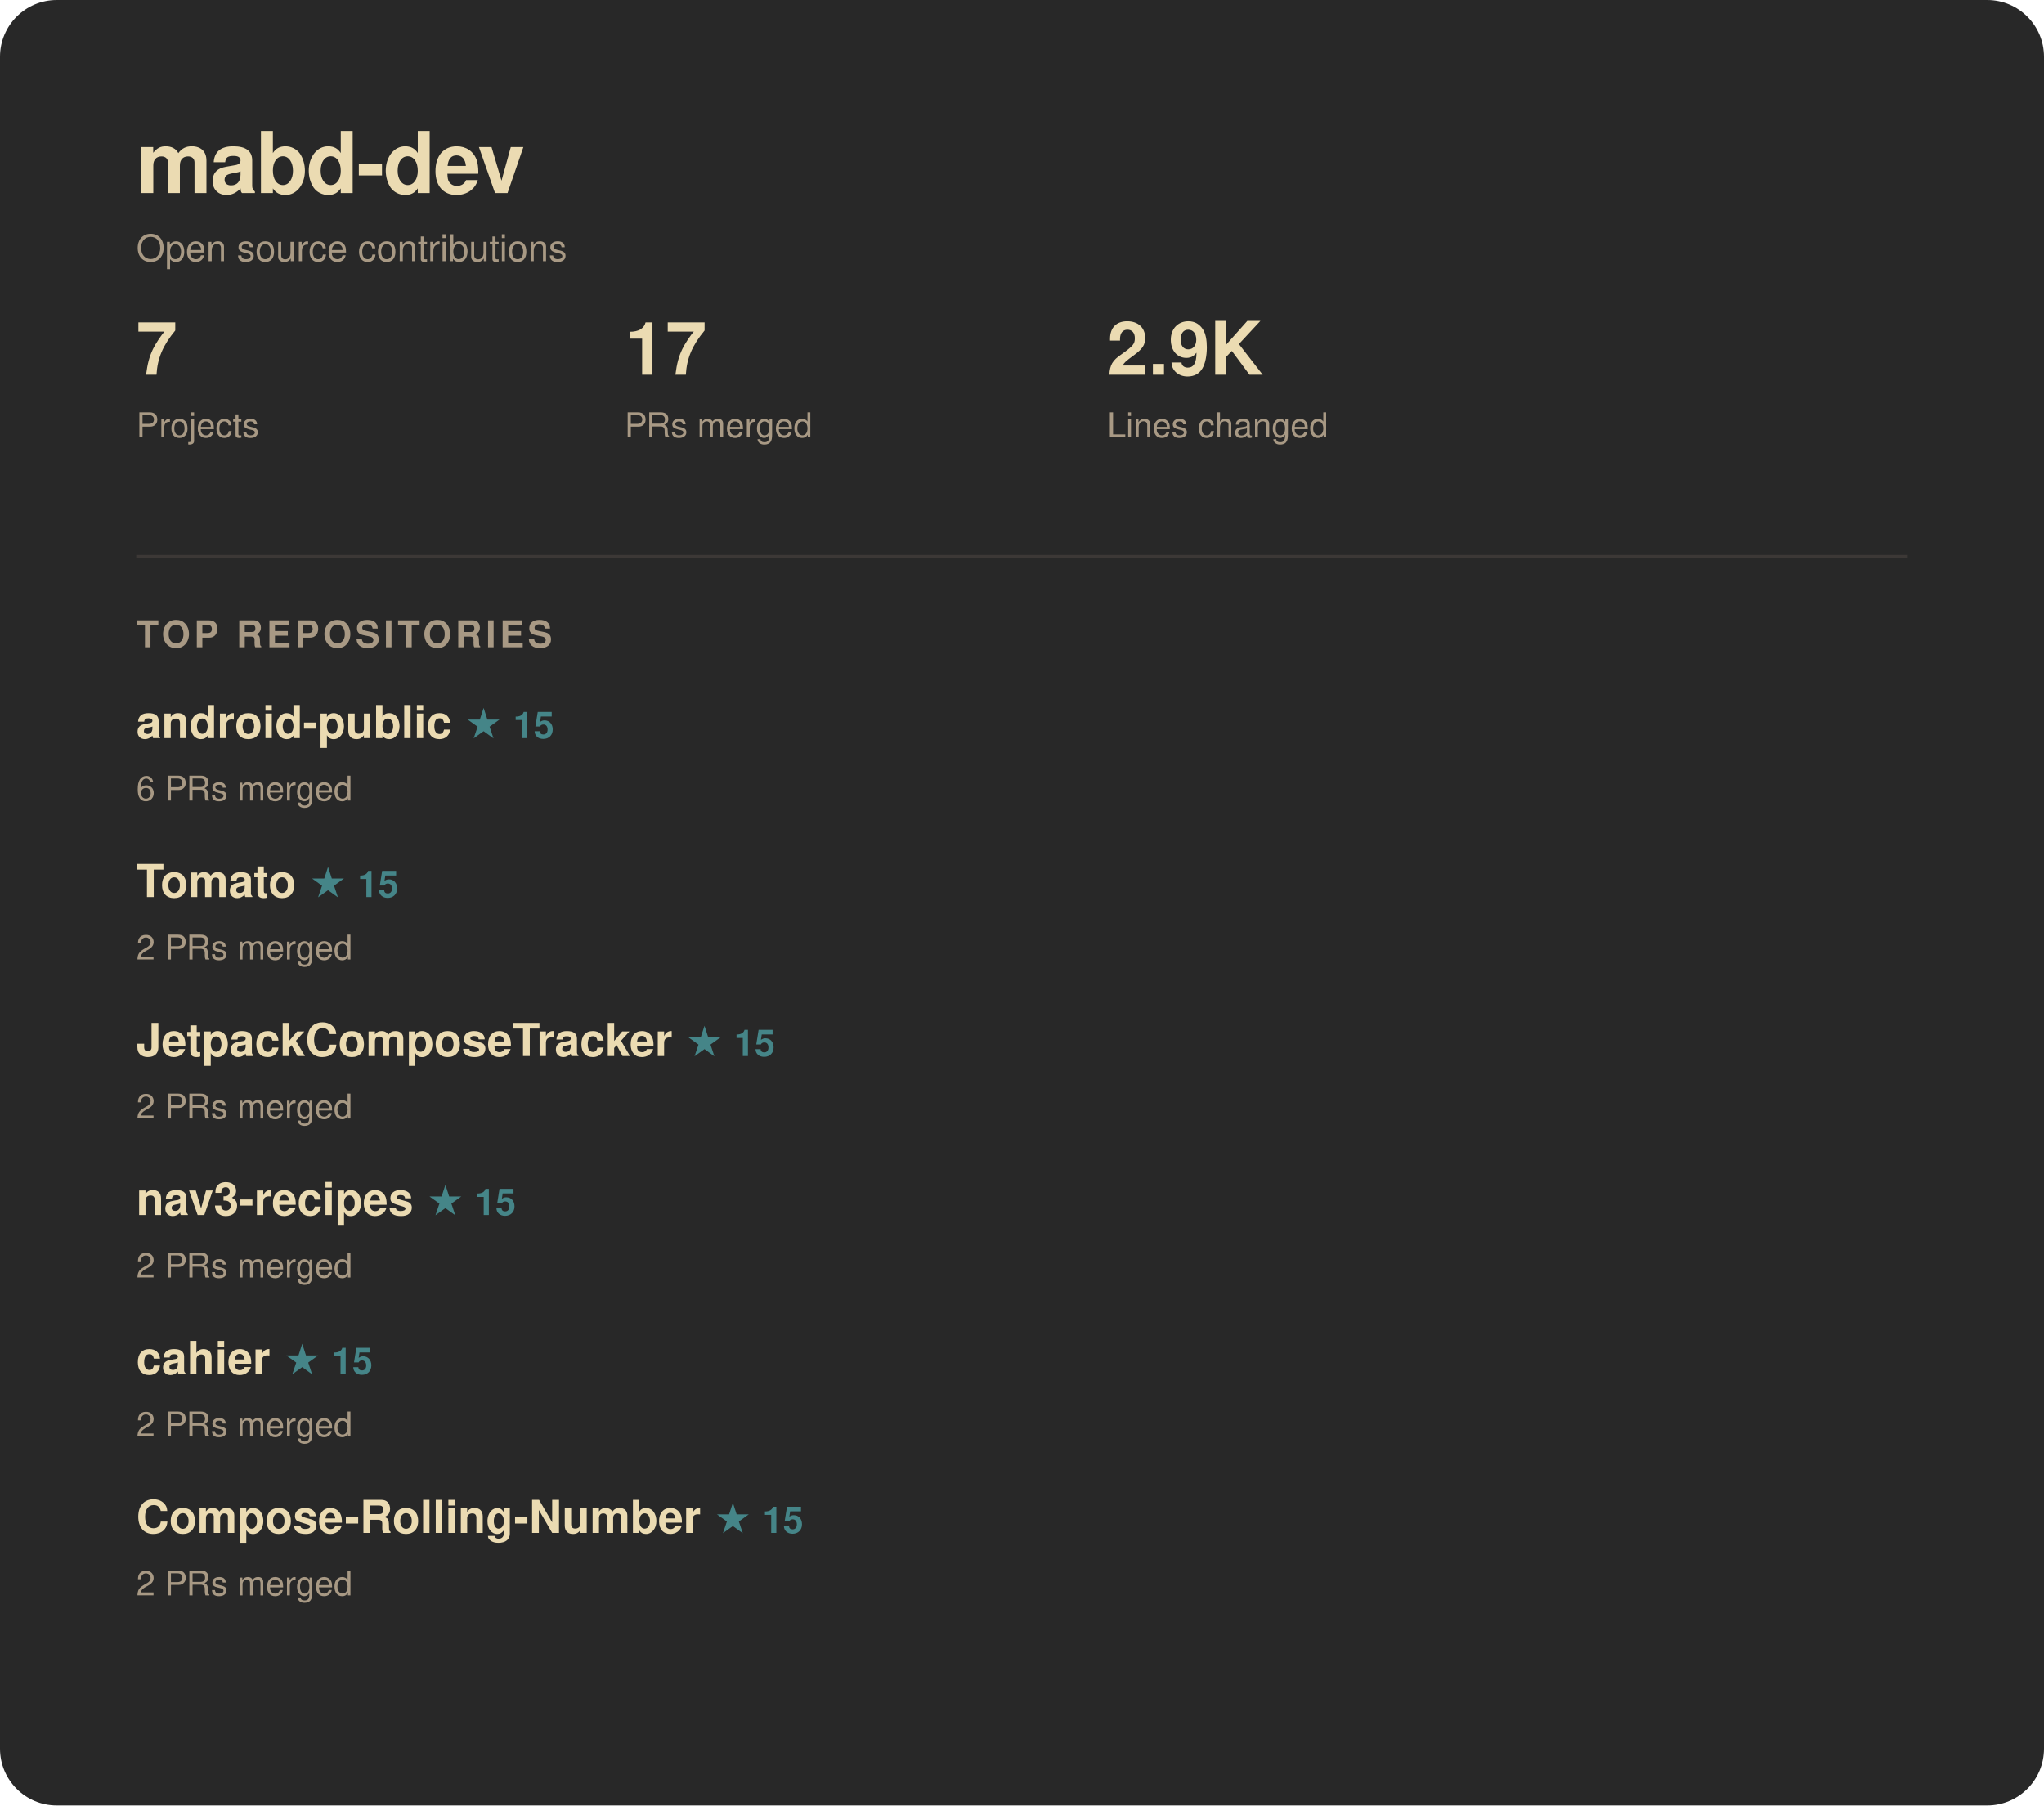
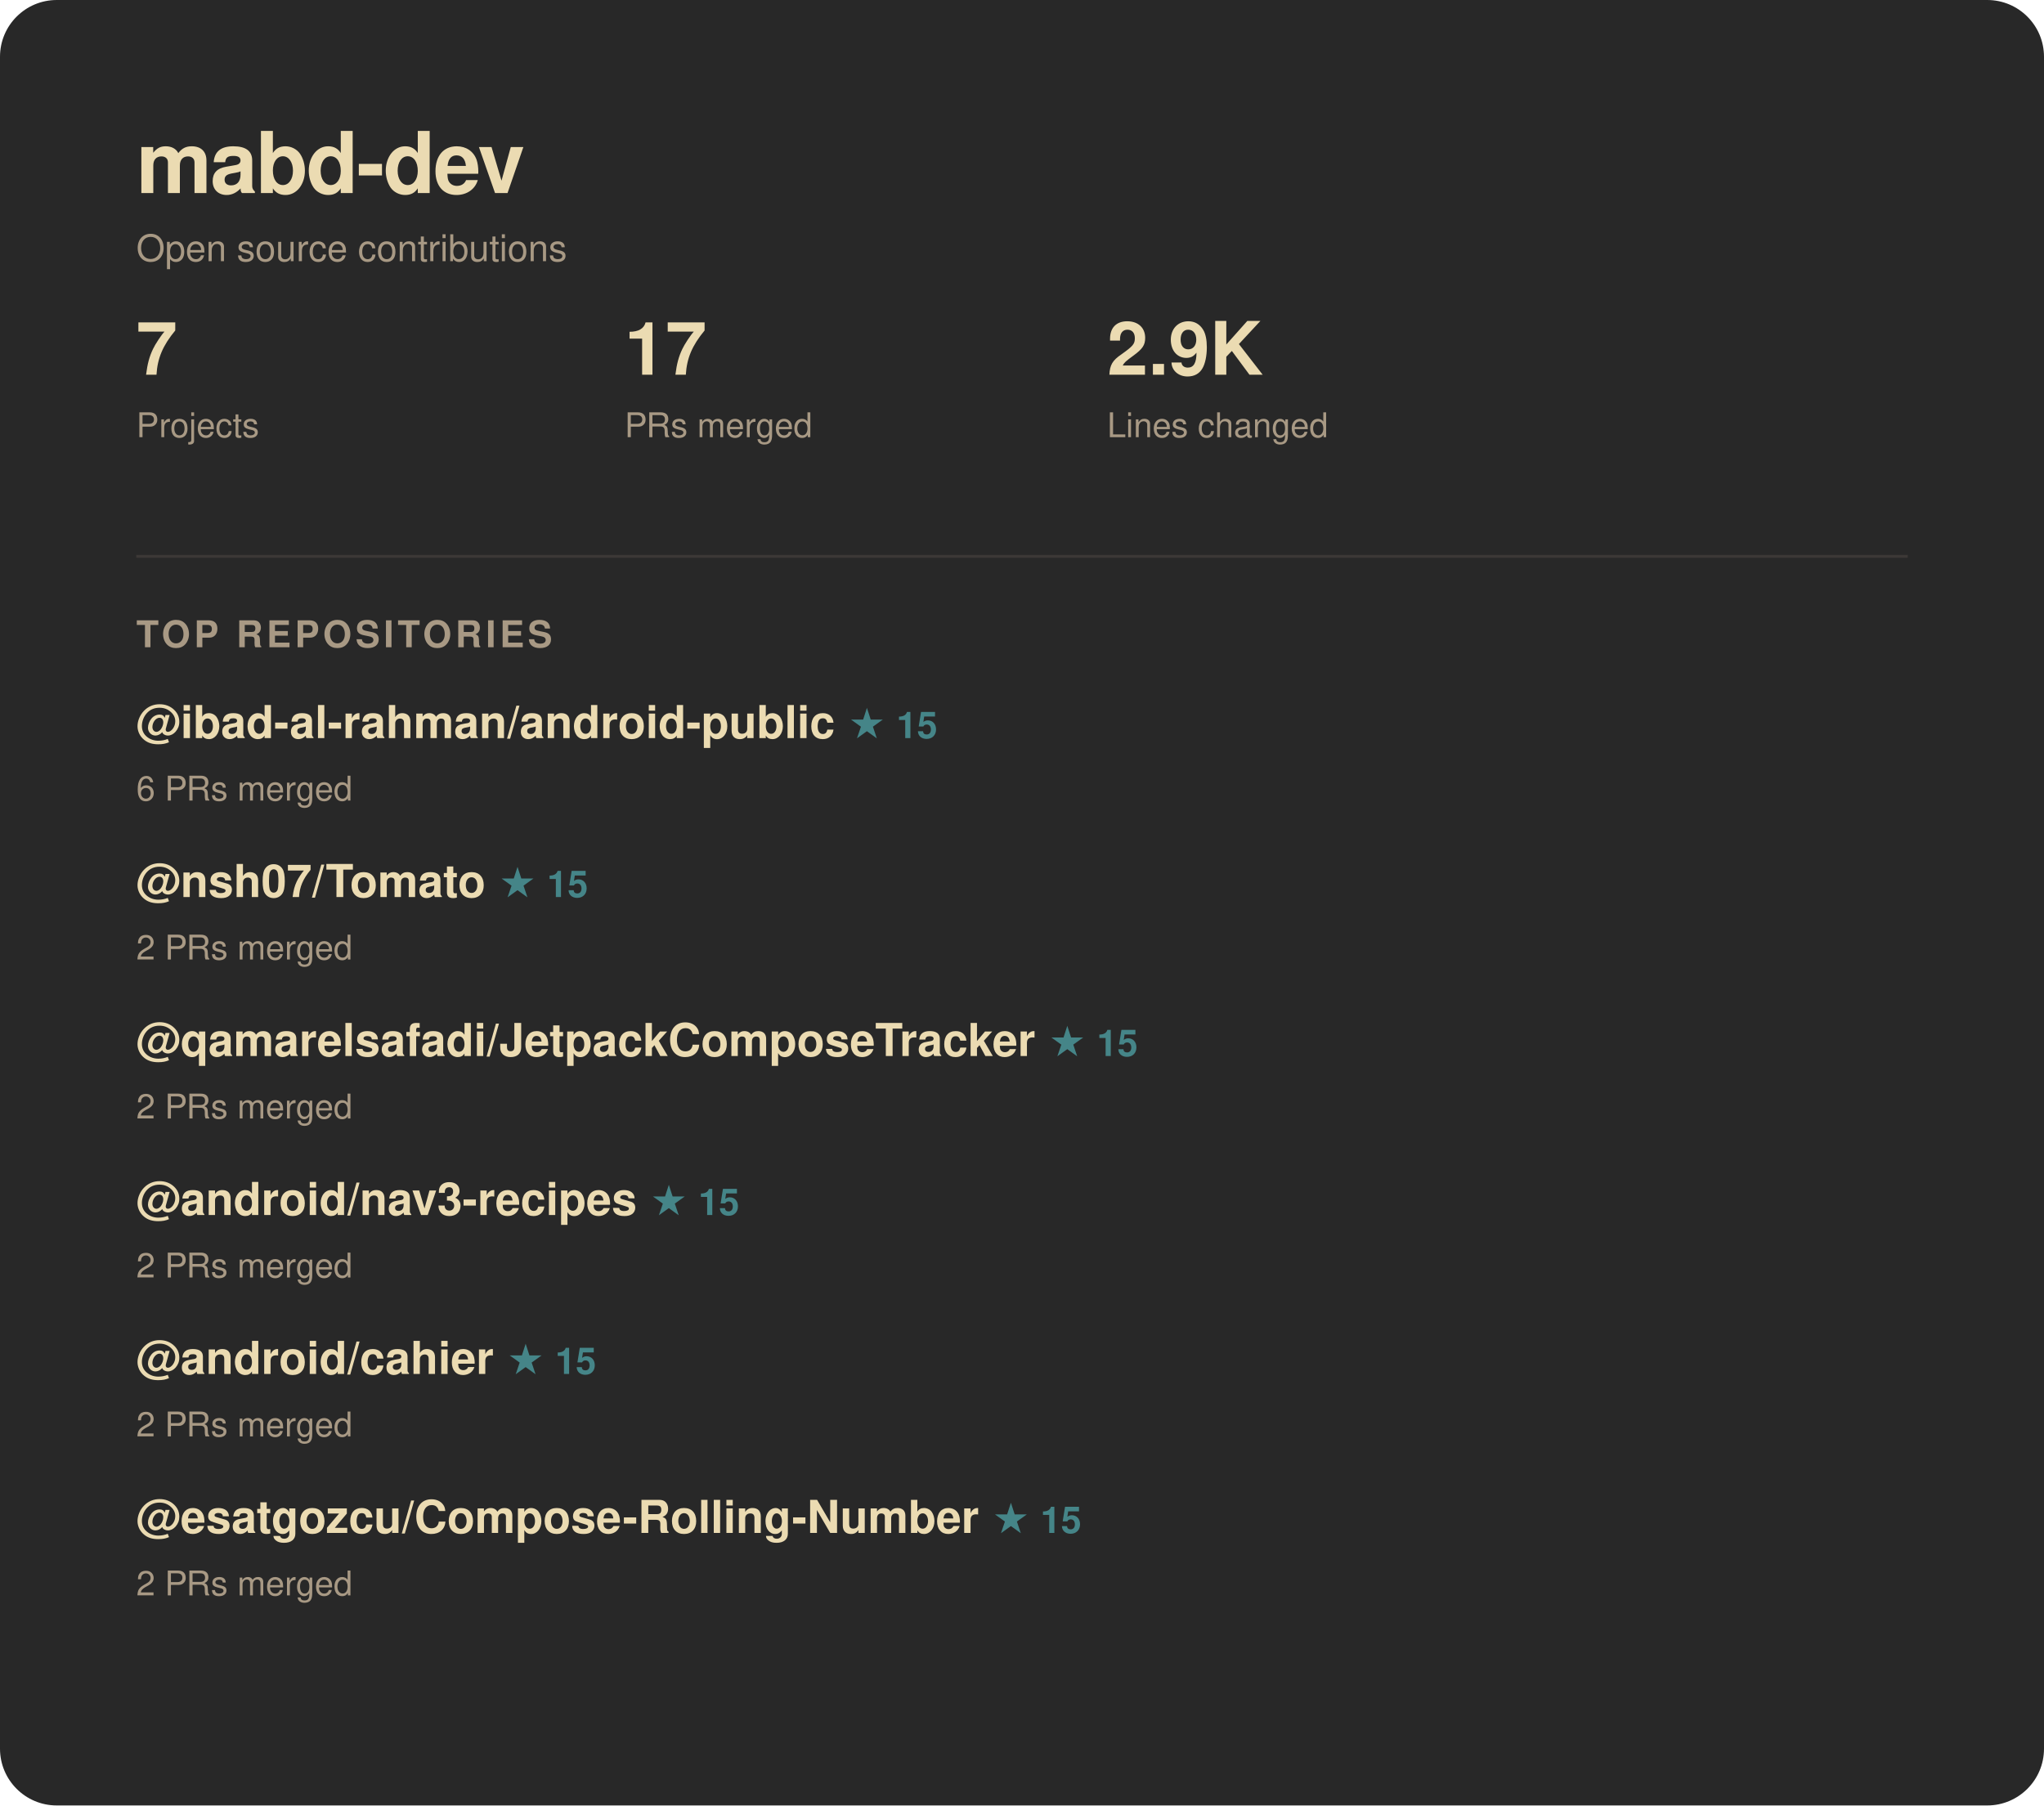
<svg xmlns="http://www.w3.org/2000/svg" width="720" height="636" viewBox="0 0 720 636" role="img" aria-label="Open Source Contributions">
  <defs>
    <style>
      text {
        font-family: system-ui, -apple-system, BlinkMacSystemFont,
                     "Segoe UI", Helvetica, Arial, sans-serif;
      }

      .bg {
        fill: #282828;
      }

      .username {
        font-size: 30px;
        font-weight: 900;
        fill: #ebdbb2;
        letter-spacing: -0.6px;
      }

      .subtitle {
        font-size: 13px;
        fill: #a89984;
      }

      .stat {
        font-size: 26px;
        font-weight: 800;
        fill: #ebdbb2;
      }

      .stat-label {
        font-size: 12px;
        fill: #a89984;
      }

      .divider {
        stroke: #3c3836;
        stroke-width: 1;
      }

      .section-title {
        font-size: 13px;
        font-weight: 700;
        fill: #a89984;
        letter-spacing: 0.1em;
      }

      .repo-name {
        font-size: 16px;
        font-weight: 700;
        fill: #ebdbb2;
      }

      .repo-stars {
        font-size: 13px;
        font-weight: 700;
        fill: #458588;
      }

      .repo-meta {
        font-size: 12px;
        fill: #a89984;
      }
    </style>
  </defs>
  <rect class="bg" x="0" y="0" width="720" height="636" rx="20" />
  <text class="username" x="48" y="68">
    mabd-dev
  </text>
  <text class="subtitle" x="48" y="92">
    Open source contributions
  </text>
  <g transform="translate(48, 132)">
    <text class="stat">7</text>
    <text class="stat-label" y="22">Projects</text>
  </g>
  <g transform="translate(220, 132)">
    <text class="stat">17</text>
    <text class="stat-label" y="22">PRs merged</text>
  </g>
  <g transform="translate(390, 132)">
    <text class="stat">2.9K</text>
    <text class="stat-label" y="22">Lines changed</text>
  </g>
  <line class="divider" x1="48" y1="196" x2="672" y2="196" />
  <text class="section-title" x="48" y="228">
    TOP REPOSITORIES
  </text>
  <g transform="translate(48, 260)">
    <text class="repo-name">
-       android-public
+       @ibad-al-rahman/android-public
      <tspan class="repo-stars"> ★ 15</tspan>
    </text>
    <text class="repo-meta" y="22">
      6 PRs merged
    </text>
  </g>
  <g transform="translate(48, 316)">
    <text class="repo-name">
-       Tomato
+       @nsh07/Tomato
      <tspan class="repo-stars"> ★ 15</tspan>
    </text>
    <text class="repo-meta" y="22">
      2 PRs merged
    </text>
  </g>
  <g transform="translate(48, 372)">
    <text class="repo-name">
-       JetpackComposeTracker
+       @qamarelsafadi/JetpackComposeTracker
      <tspan class="repo-stars"> ★ 15</tspan>
    </text>
    <text class="repo-meta" y="22">
      2 PRs merged
    </text>
  </g>
  <g transform="translate(48, 428)">
    <text class="repo-name">
-       nav3-recipes
+       @android/nav3-recipes
      <tspan class="repo-stars"> ★ 15</tspan>
    </text>
    <text class="repo-meta" y="22">
      2 PRs merged
    </text>
  </g>
  <g transform="translate(48, 484)">
    <text class="repo-name">
-       cahier
+       @android/cahier
      <tspan class="repo-stars"> ★ 15</tspan>
    </text>
    <text class="repo-meta" y="22">
      2 PRs merged
    </text>
  </g>
  <g transform="translate(48, 540)">
    <text class="repo-name">
-       Compose-Rolling-Number
+       @esatgozcu/Compose-Rolling-Number
      <tspan class="repo-stars"> ★ 15</tspan>
    </text>
    <text class="repo-meta" y="22">
      2 PRs merged
    </text>
  </g>
</svg>
